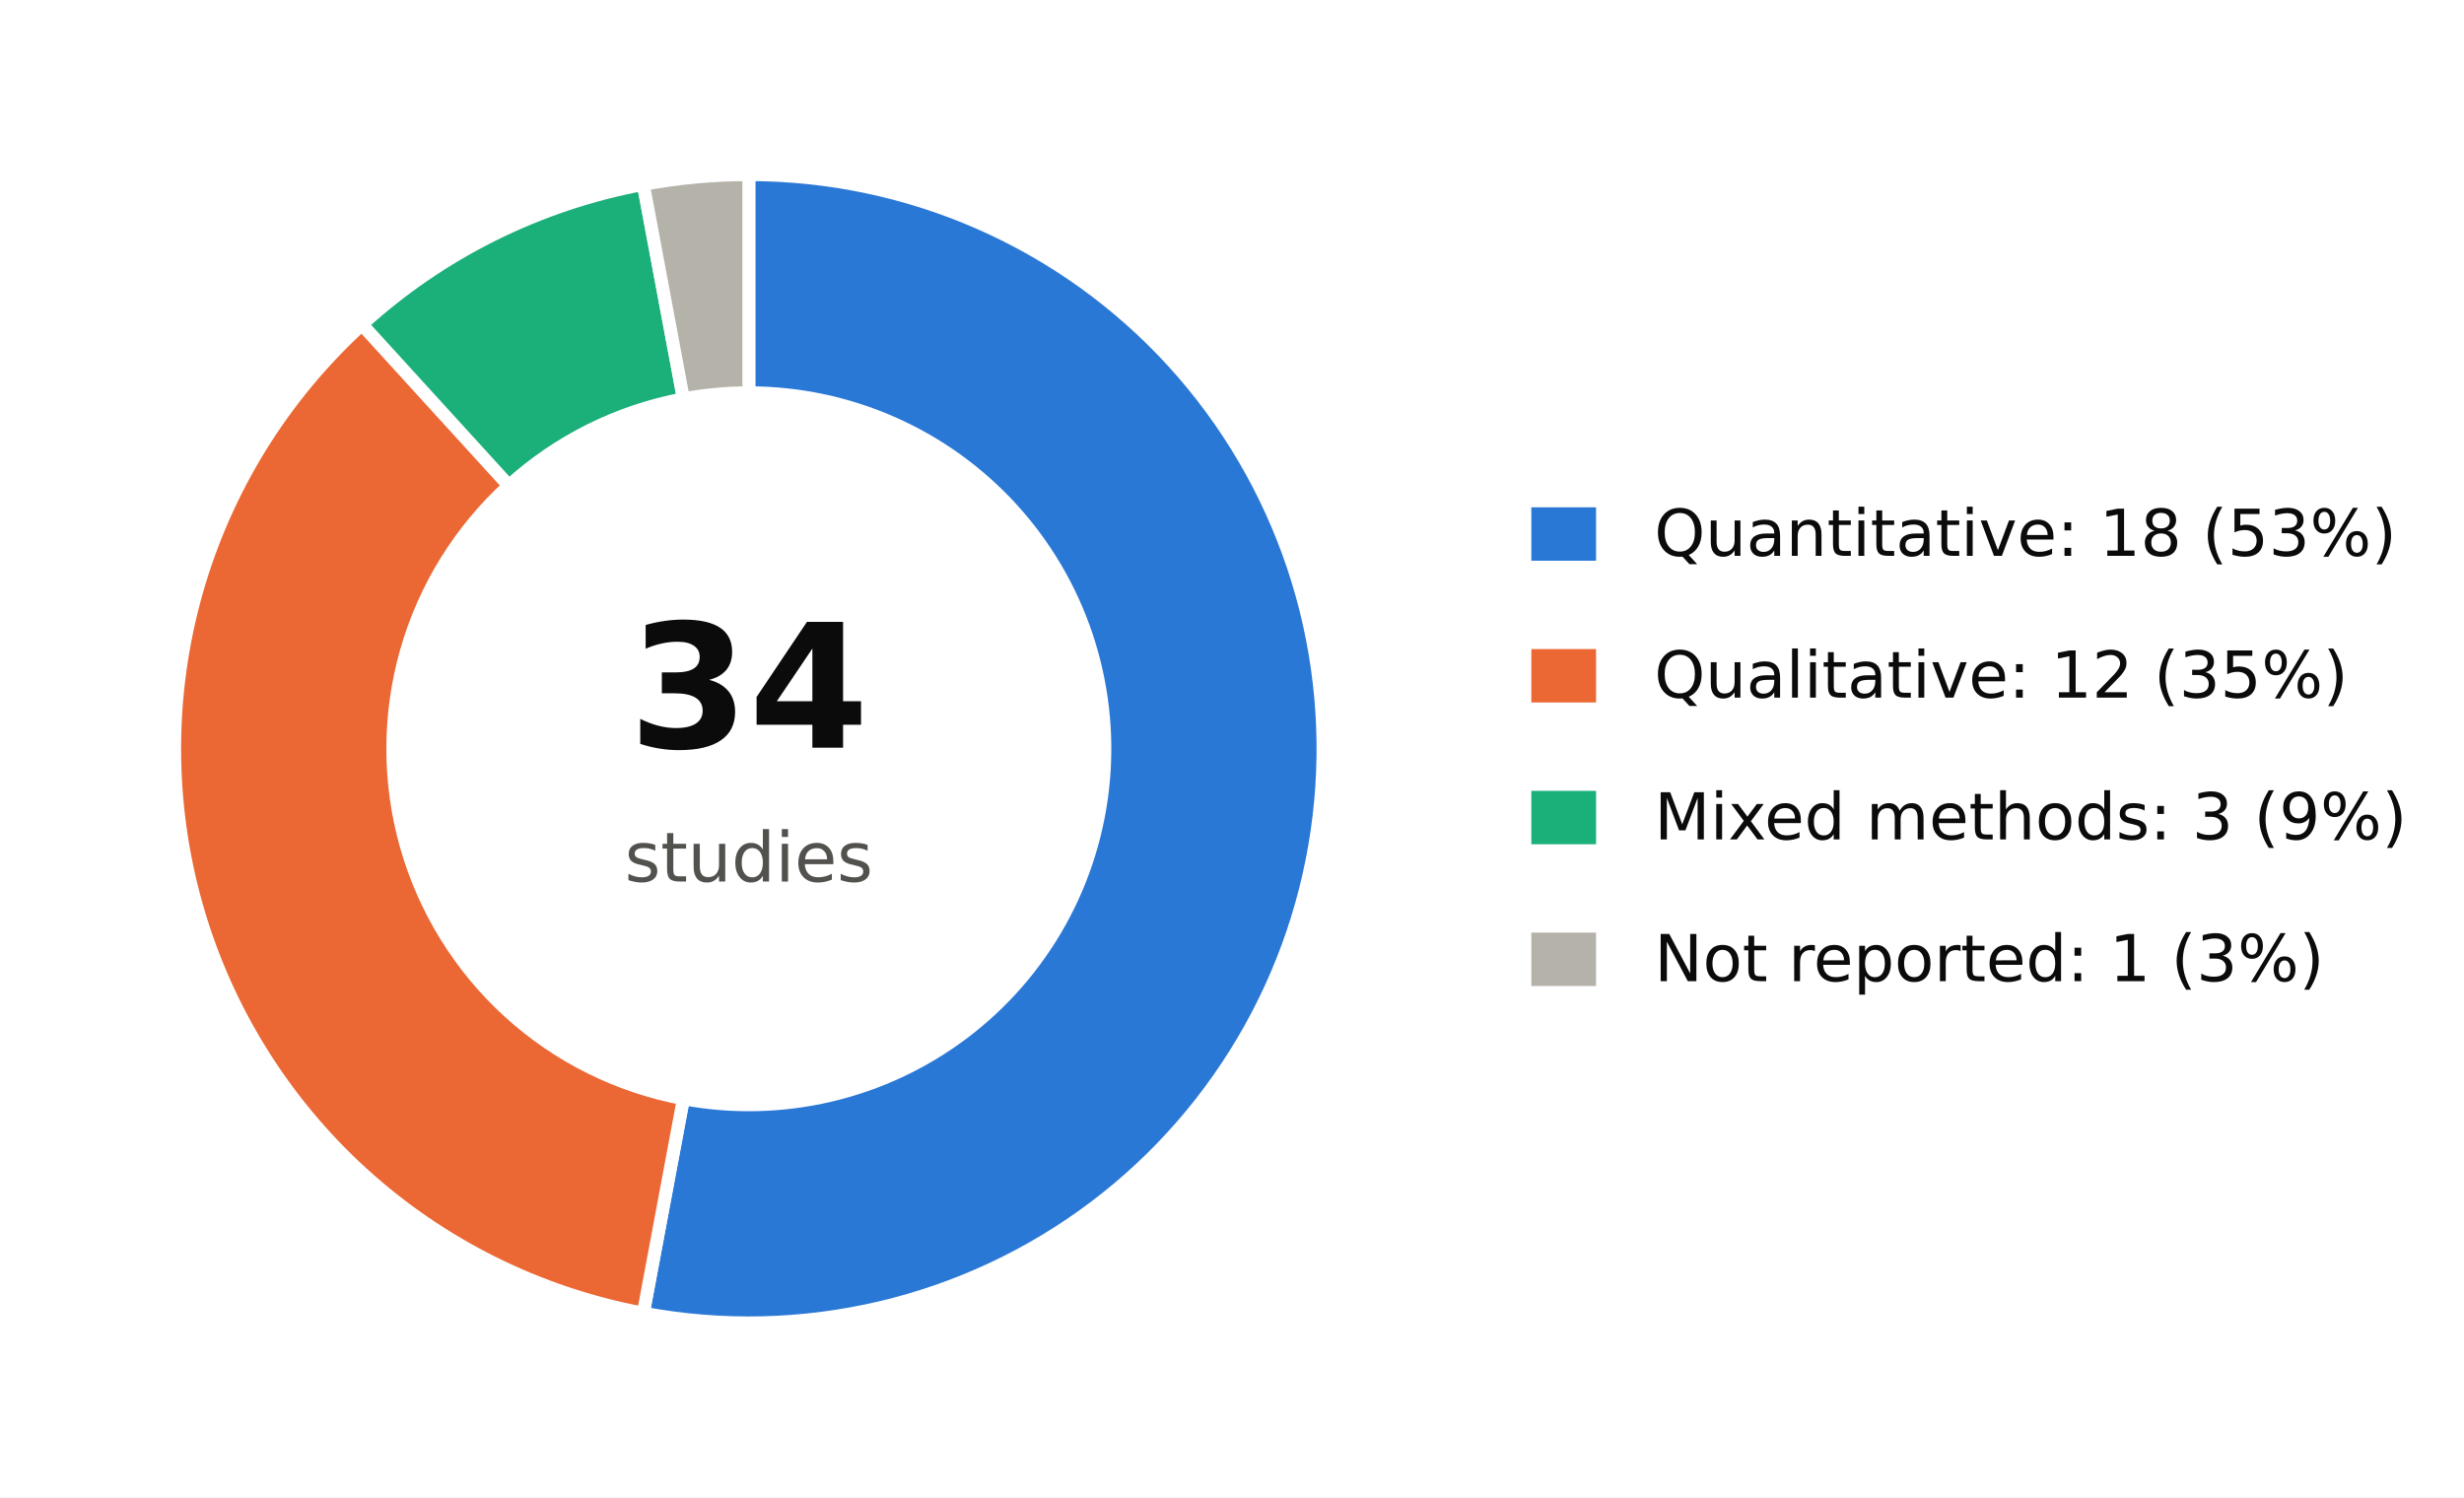
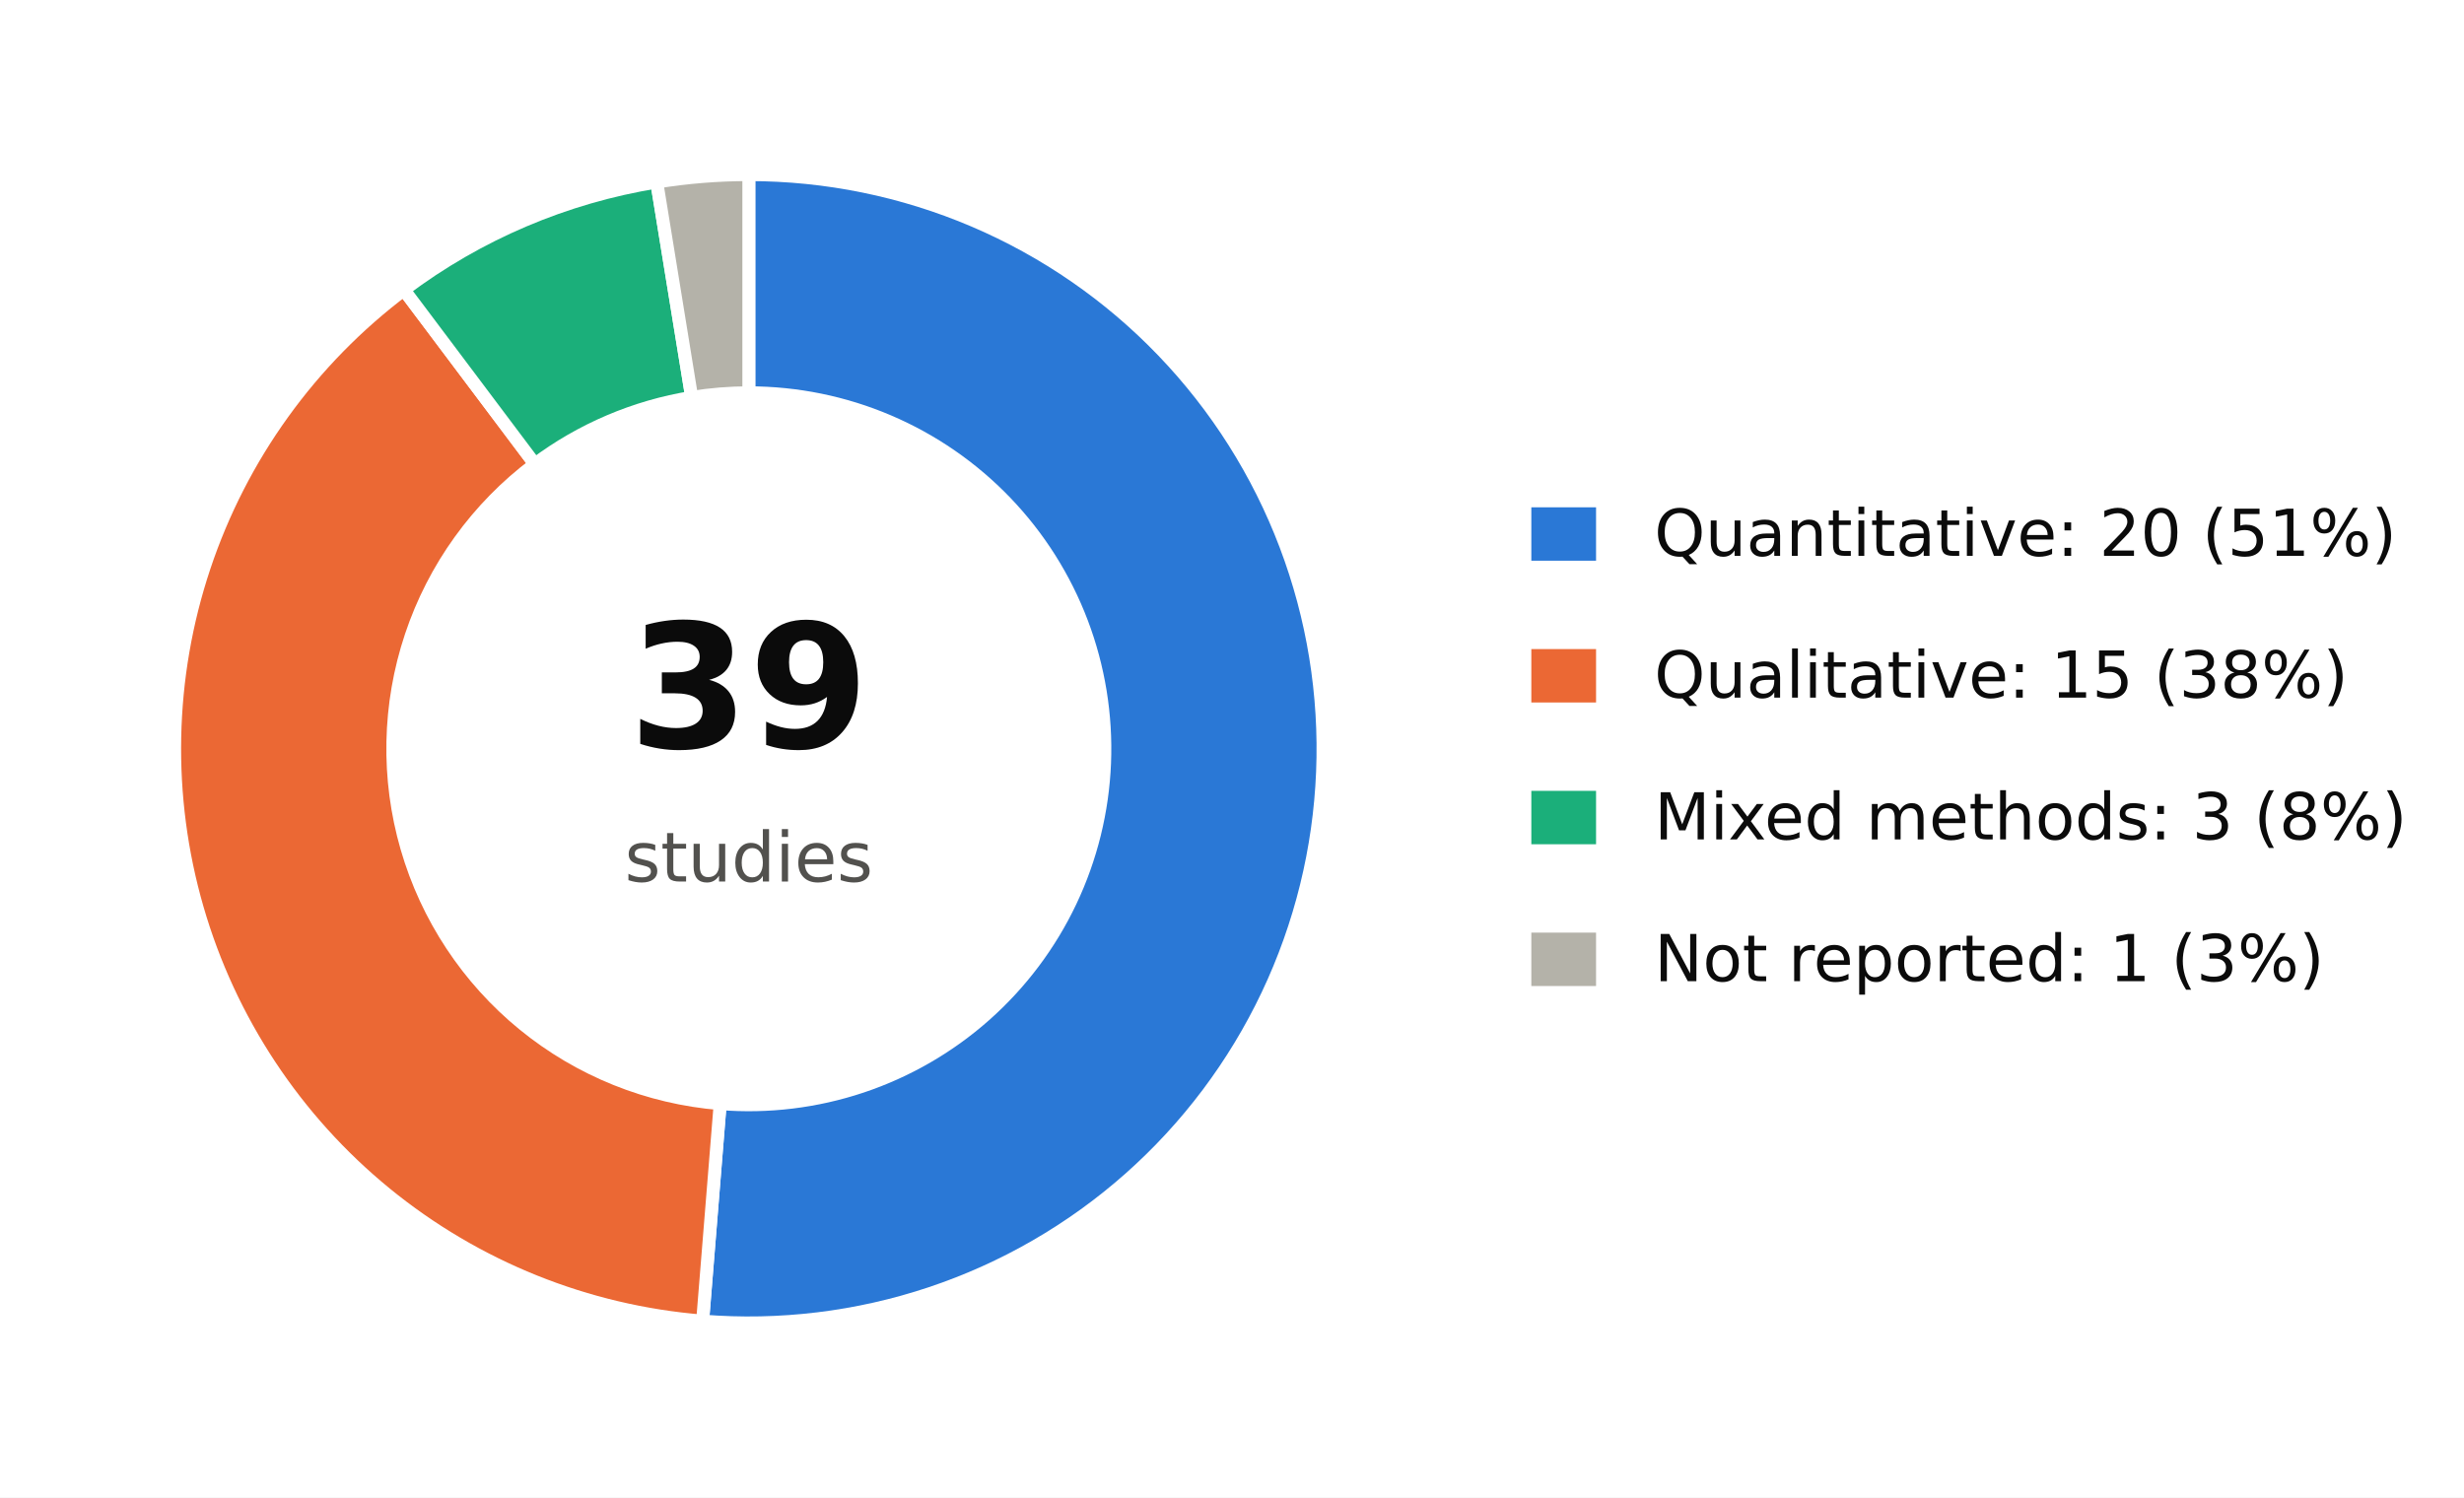
<svg xmlns="http://www.w3.org/2000/svg" xmlns:xlink="http://www.w3.org/1999/xlink" width="570.96pt" height="347.04pt" viewBox="0 0 570.96 347.04" version="1.1">
  <defs>
    <style type="text/css">*{stroke-linejoin: round; stroke-linecap: butt}</style>
  </defs>
  <g id="figure_1">
    <g id="patch_1">
      <path d="M 0 347.04  L 570.96 347.04  L 570.96 -0  L 0 -0  z " style="fill: #ffffff" />
    </g>
    <g id="axes_1">
      <g id="patch_2">
-         <path d="M 149.071 304.31  C 167.264 307.711 185.967 307.279 203.983 303.042  C 221.999 298.804 238.935 290.854 253.704 279.701  C 268.474 268.548 280.755 254.434 289.761 238.266  C 298.767 222.097 304.301 204.226 306.008 185.797  C 307.716 167.368 305.56 148.784 299.678 131.236  C 293.797 113.688 284.318 97.558 271.85 83.881  C 259.381 70.203 244.195 59.277 227.264 51.801  C 210.333 44.326 192.028 40.464 173.52 40.464  L 173.52 91.025  C 184.995 91.025 196.344 93.419 206.841 98.054  C 217.338 102.689 226.754 109.464 234.484 117.944  C 242.215 126.424 248.092 136.424 251.738 147.304  C 255.385 158.184 256.722 169.706 255.663 181.132  C 254.604 192.557 251.173 203.638 245.589 213.662  C 240.006 223.687 232.391 232.437 223.234 239.352  C 214.077 246.267 203.577 251.196 192.407 253.823  C 181.237 256.451 169.641 256.719 158.362 254.61  z " style="fill: #2a78d6; stroke: #ffffff; stroke-width: 3; stroke-linejoin: miter" />
+         <path d="M 162.813 306.145  C 180.679 307.587 198.653 305.404 215.655 299.728  C 232.656 294.053 248.336 284.999 261.752 273.114  C 275.169 261.228 286.046 246.753 293.73 230.56  C 301.413 214.367 305.746 196.787 306.468 178.878  C 307.19 160.968 304.285 143.097 297.93 126.338  C 291.574 109.579 281.897 94.276 269.48 81.349  C 257.064 68.422 242.163 58.137 225.674 51.111  C 209.184 44.086 191.444 40.464 173.52 40.464  L 173.52 91.025  C 184.633 91.025 195.632 93.271 205.855 97.627  C 216.079 101.982 225.317 108.359 233.015 116.374  C 240.713 124.388 246.713 133.876 250.654 144.267  C 254.595 154.658 256.395 165.738 255.948 176.842  C 255.5 187.945 252.814 198.845 248.05 208.885  C 243.286 218.925 236.542 227.899 228.224 235.268  C 219.906 242.637 210.184 248.25 199.643 251.769  C 189.103 255.288 177.959 256.641 166.882 255.747  z " style="fill: #2a78d6; stroke: #ffffff; stroke-width: 3; stroke-linejoin: miter" />
      </g>
      <g id="patch_3">
-         <path d="M 83.881 75.19  C 65.594 91.861 52.315 113.307 45.543 137.107  C 38.772 160.908 38.772 186.132 45.543 209.933  C 52.315 233.733 65.594 255.179 83.881 271.85  C 102.168 288.52 124.747 299.764 149.071 304.31  L 158.362 254.61  C 143.281 251.791 129.281 244.82 117.944 234.484  C 106.606 224.149 98.373 210.852 94.174 196.096  C 89.976 181.339 89.976 165.701 94.174 150.944  C 98.373 136.188 106.606 122.891 117.944 112.556  z " style="fill: #eb6834; stroke: #ffffff; stroke-width: 3; stroke-linejoin: miter" />
+         <path d="M 93.588 67.149  C 72.005 83.368 55.861 105.777 47.312 131.385  C 38.762 156.993 38.206 184.607 45.717 210.539  C 53.228 236.47 68.457 259.511 89.369 276.586  C 110.282 293.66 135.904 303.972 162.813 306.145  L 166.882 255.747  C 150.198 254.4 134.312 248.007 121.347 237.421  C 108.381 226.835 98.939 212.549 94.282 196.471  C 89.625 180.394 89.97 163.274 95.271 147.397  C 100.571 131.52 110.581 117.626 123.962 107.57  z " style="fill: #eb6834; stroke: #ffffff; stroke-width: 3; stroke-linejoin: miter" />
      </g>
      <g id="patch_4">
-         <path d="M 149.071 42.73  C 136.967 44.992 125.235 48.924 114.212 54.413  C 103.189 59.902 92.981 66.895 83.881 75.19  L 117.944 112.556  C 123.586 107.412 129.915 103.077 136.749 99.674  C 143.583 96.271 150.857 93.833 158.362 92.43  z " style="fill: #1baf7a; stroke: #ffffff; stroke-width: 3; stroke-linejoin: miter" />
+         <path d="M 152.176 42.187  C 141.584 43.908 131.239 46.905 121.366 51.111  C 111.494 55.317 102.167 60.703 93.588 67.149  L 123.962 107.57  C 129.281 103.573 135.064 100.234 141.185 97.627  C 147.306 95.019 153.72 93.161 160.287 92.094  z " style="fill: #1baf7a; stroke: #ffffff; stroke-width: 3; stroke-linejoin: miter" />
      </g>
      <g id="patch_5">
-         <path d="M 173.52 40.464  C 169.421 40.464 165.325 40.653 161.243 41.032  C 157.162 41.41 153.1 41.976 149.071 42.73  L 158.362 92.43  C 160.86 91.963 163.378 91.612 165.908 91.377  C 168.439 91.143 170.979 91.025 173.52 91.025  z " style="fill: #b4b2a9; stroke: #ffffff; stroke-width: 3; stroke-linejoin: miter" />
+         <path d="M 173.52 40.464  C 169.947 40.464 166.375 40.608 162.813 40.895  C 159.252 41.183 155.703 41.614 152.176 42.187  L 160.287 92.094  C 162.474 91.738 164.674 91.471 166.882 91.293  C 169.09 91.115 171.305 91.025 173.52 91.025  z " style="fill: #b4b2a9; stroke: #ffffff; stroke-width: 3; stroke-linejoin: miter" />
      </g>
      <g id="matplotlib.axis_1" />
      <g id="matplotlib.axis_2" />
      <g id="text_1">
        <g style="fill: #0b0b0b" transform="translate(145.6887 173.2661) scale(0.4 -0.4)">
          <defs>
            <path id="DejaVuSans-Bold-16" d="M 2981 2516  Q 3453 2394 3698 2092  Q 3944 1791 3944 1325  Q 3944 631 3412 270  Q 2881 -91 1863 -91  Q 1503 -91 1142 -33  Q 781 25 428 141  L 428 1069  Q 766 900 1098 814  Q 1431 728 1753 728  Q 2231 728 2486 893  Q 2741 1059 2741 1369  Q 2741 1688 2480 1852  Q 2219 2016 1709 2016  L 1228 2016  L 1228 2791  L 1734 2791  Q 2188 2791 2409 2933  Q 2631 3075 2631 3366  Q 2631 3634 2415 3781  Q 2200 3928 1806 3928  Q 1516 3928 1219 3862  Q 922 3797 628 3669  L 628 4550  Q 984 4650 1334 4700  Q 1684 4750 2022 4750  Q 2931 4750 3382 4451  Q 3834 4153 3834 3553  Q 3834 3144 3618 2883  Q 3403 2622 2981 2516  z " transform="scale(0.015625)" />
-             <path id="DejaVuSans-Bold-17" d="M 2356 3675  L 1038 1722  L 2356 1722  L 2356 3675  z M 2156 4666  L 3494 4666  L 3494 1722  L 4159 1722  L 4159 850  L 3494 850  L 3494 0  L 2356 0  L 2356 850  L 288 850  L 288 1881  L 2156 4666  z " transform="scale(0.015625)" />
+             <path id="DejaVuSans-Bold-1c" d="M 641 103  L 641 966  Q 928 831 1190 764  Q 1453 697 1709 697  Q 2247 697 2547 995  Q 2847 1294 2900 1881  Q 2688 1725 2447 1647  Q 2206 1569 1925 1569  Q 1209 1569 770 1986  Q 331 2403 331 3084  Q 331 3838 820 4291  Q 1309 4744 2131 4744  Q 3044 4744 3544 4128  Q 4044 3513 4044 2388  Q 4044 1231 3459 570  Q 2875 -91 1856 -91  Q 1528 -91 1228 -42  Q 928 6 641 103  z M 2125 2350  Q 2441 2350 2600 2554  Q 2759 2759 2759 3169  Q 2759 3575 2600 3781  Q 2441 3988 2125 3988  Q 1809 3988 1650 3781  Q 1491 3575 1491 3169  Q 1491 2759 1650 2554  Q 1809 2350 2125 2350  z " transform="scale(0.015625)" />
          </defs>
          <use xlink:href="#DejaVuSans-Bold-16" />
-           <use xlink:href="#DejaVuSans-Bold-17" transform="translate(69.57812 0)" />
+           <use xlink:href="#DejaVuSans-Bold-1c" transform="translate(69.57812 0)" />
        </g>
      </g>
      <g id="text_2">
        <g style="fill: #52514e" transform="translate(144.755 204.2881) scale(0.16 -0.16)">
          <defs>
            <path id="DejaVuSans-56" d="M 2834 3397  L 2834 2853  Q 2591 2978 2328 3040  Q 2066 3103 1784 3103  Q 1356 3103 1142 2972  Q 928 2841 928 2578  Q 928 2378 1081 2264  Q 1234 2150 1697 2047  L 1894 2003  Q 2506 1872 2764 1633  Q 3022 1394 3022 966  Q 3022 478 2636 193  Q 2250 -91 1575 -91  Q 1294 -91 989 -36  Q 684 19 347 128  L 347 722  Q 666 556 975 473  Q 1284 391 1588 391  Q 1994 391 2212 530  Q 2431 669 2431 922  Q 2431 1156 2273 1281  Q 2116 1406 1581 1522  L 1381 1569  Q 847 1681 609 1914  Q 372 2147 372 2553  Q 372 3047 722 3315  Q 1072 3584 1716 3584  Q 2034 3584 2315 3537  Q 2597 3491 2834 3397  z " transform="scale(0.015625)" />
            <path id="DejaVuSans-57" d="M 1172 4494  L 1172 3500  L 2356 3500  L 2356 3053  L 1172 3053  L 1172 1153  Q 1172 725 1289 603  Q 1406 481 1766 481  L 2356 481  L 2356 0  L 1766 0  Q 1100 0 847 248  Q 594 497 594 1153  L 594 3053  L 172 3053  L 172 3500  L 594 3500  L 594 4494  L 1172 4494  z " transform="scale(0.015625)" />
            <path id="DejaVuSans-58" d="M 544 1381  L 544 3500  L 1119 3500  L 1119 1403  Q 1119 906 1312 657  Q 1506 409 1894 409  Q 2359 409 2629 706  Q 2900 1003 2900 1516  L 2900 3500  L 3475 3500  L 3475 0  L 2900 0  L 2900 538  Q 2691 219 2414 64  Q 2138 -91 1772 -91  Q 1169 -91 856 284  Q 544 659 544 1381  z M 1991 3584  L 1991 3584  z " transform="scale(0.015625)" />
            <path id="DejaVuSans-47" d="M 2906 2969  L 2906 4863  L 3481 4863  L 3481 0  L 2906 0  L 2906 525  Q 2725 213 2448 61  Q 2172 -91 1784 -91  Q 1150 -91 751 415  Q 353 922 353 1747  Q 353 2572 751 3078  Q 1150 3584 1784 3584  Q 2172 3584 2448 3432  Q 2725 3281 2906 2969  z M 947 1747  Q 947 1113 1208 752  Q 1469 391 1925 391  Q 2381 391 2643 752  Q 2906 1113 2906 1747  Q 2906 2381 2643 2742  Q 2381 3103 1925 3103  Q 1469 3103 1208 2742  Q 947 2381 947 1747  z " transform="scale(0.015625)" />
            <path id="DejaVuSans-4c" d="M 603 3500  L 1178 3500  L 1178 0  L 603 0  L 603 3500  z M 603 4863  L 1178 4863  L 1178 4134  L 603 4134  L 603 4863  z " transform="scale(0.015625)" />
            <path id="DejaVuSans-48" d="M 3597 1894  L 3597 1613  L 953 1613  Q 991 1019 1311 708  Q 1631 397 2203 397  Q 2534 397 2845 478  Q 3156 559 3463 722  L 3463 178  Q 3153 47 2828 -22  Q 2503 -91 2169 -91  Q 1331 -91 842 396  Q 353 884 353 1716  Q 353 2575 817 3079  Q 1281 3584 2069 3584  Q 2775 3584 3186 3129  Q 3597 2675 3597 1894  z M 3022 2063  Q 3016 2534 2758 2815  Q 2500 3097 2075 3097  Q 1594 3097 1305 2825  Q 1016 2553 972 2059  L 3022 2063  z " transform="scale(0.015625)" />
          </defs>
          <use xlink:href="#DejaVuSans-56" />
          <use xlink:href="#DejaVuSans-57" transform="translate(52.09375 0)" />
          <use xlink:href="#DejaVuSans-58" transform="translate(91.29688 0)" />
          <use xlink:href="#DejaVuSans-47" transform="translate(154.6719 0)" />
          <use xlink:href="#DejaVuSans-4c" transform="translate(218.1562 0)" />
          <use xlink:href="#DejaVuSans-48" transform="translate(245.9375 0)" />
          <use xlink:href="#DejaVuSans-56" transform="translate(307.4688 0)" />
        </g>
      </g>
      <g id="legend_1">
        <g id="patch_6">
          <path d="M 353.34 131.438  L 371.34 131.438  L 371.34 116.063  L 353.34 116.063  z " style="fill: #2a78d6; stroke: #ffffff; stroke-width: 3; stroke-linejoin: miter" />
        </g>
        <g id="text_3">
          <g style="fill: #0b0b0b" transform="translate(383.34 128.813) scale(0.15 -0.15)">
            <defs>
              <path id="DejaVuSans-34" d="M 2522 4238  Q 1834 4238 1429 3725  Q 1025 3213 1025 2328  Q 1025 1447 1429 934  Q 1834 422 2522 422  Q 3209 422 3611 934  Q 4013 1447 4013 2328  Q 4013 3213 3611 3725  Q 3209 4238 2522 4238  z M 3406 84  L 4238 -825  L 3475 -825  L 2784 -78  Q 2681 -84 2626 -87  Q 2572 -91 2522 -91  Q 1538 -91 948 567  Q 359 1225 359 2328  Q 359 3434 948 4092  Q 1538 4750 2522 4750  Q 3503 4750 4090 4092  Q 4678 3434 4678 2328  Q 4678 1516 4351 937  Q 4025 359 3406 84  z " transform="scale(0.015625)" />
              <path id="DejaVuSans-44" d="M 2194 1759  Q 1497 1759 1228 1600  Q 959 1441 959 1056  Q 959 750 1161 570  Q 1363 391 1709 391  Q 2188 391 2477 730  Q 2766 1069 2766 1631  L 2766 1759  L 2194 1759  z M 3341 1997  L 3341 0  L 2766 0  L 2766 531  Q 2569 213 2275 61  Q 1981 -91 1556 -91  Q 1019 -91 701 211  Q 384 513 384 1019  Q 384 1609 779 1909  Q 1175 2209 1959 2209  L 2766 2209  L 2766 2266  Q 2766 2663 2505 2880  Q 2244 3097 1772 3097  Q 1472 3097 1187 3025  Q 903 2953 641 2809  L 641 3341  Q 956 3463 1253 3523  Q 1550 3584 1831 3584  Q 2591 3584 2966 3190  Q 3341 2797 3341 1997  z " transform="scale(0.015625)" />
              <path id="DejaVuSans-51" d="M 3513 2113  L 3513 0  L 2938 0  L 2938 2094  Q 2938 2591 2744 2837  Q 2550 3084 2163 3084  Q 1697 3084 1428 2787  Q 1159 2491 1159 1978  L 1159 0  L 581 0  L 581 3500  L 1159 3500  L 1159 2956  Q 1366 3272 1645 3428  Q 1925 3584 2291 3584  Q 2894 3584 3203 3211  Q 3513 2838 3513 2113  z " transform="scale(0.015625)" />
              <path id="DejaVuSans-59" d="M 191 3500  L 800 3500  L 1894 563  L 2988 3500  L 3597 3500  L 2284 0  L 1503 0  L 191 3500  z " transform="scale(0.015625)" />
              <path id="DejaVuSans-1d" d="M 750 794  L 1409 794  L 1409 0  L 750 0  L 750 794  z M 750 3309  L 1409 3309  L 1409 2516  L 750 2516  L 750 3309  z " transform="scale(0.015625)" />
              <path id="DejaVuSans-3" transform="scale(0.015625)" />
-               <path id="DejaVuSans-14" d="M 794 531  L 1825 531  L 1825 4091  L 703 3866  L 703 4441  L 1819 4666  L 2450 4666  L 2450 531  L 3481 531  L 3481 0  L 794 0  L 794 531  z " transform="scale(0.015625)" />
-               <path id="DejaVuSans-1b" d="M 2034 2216  Q 1584 2216 1326 1975  Q 1069 1734 1069 1313  Q 1069 891 1326 650  Q 1584 409 2034 409  Q 2484 409 2743 651  Q 3003 894 3003 1313  Q 3003 1734 2745 1975  Q 2488 2216 2034 2216  z M 1403 2484  Q 997 2584 770 2862  Q 544 3141 544 3541  Q 544 4100 942 4425  Q 1341 4750 2034 4750  Q 2731 4750 3128 4425  Q 3525 4100 3525 3541  Q 3525 3141 3298 2862  Q 3072 2584 2669 2484  Q 3125 2378 3379 2068  Q 3634 1759 3634 1313  Q 3634 634 3220 271  Q 2806 -91 2034 -91  Q 1263 -91 848 271  Q 434 634 434 1313  Q 434 1759 690 2068  Q 947 2378 1403 2484  z M 1172 3481  Q 1172 3119 1398 2916  Q 1625 2713 2034 2713  Q 2441 2713 2670 2916  Q 2900 3119 2900 3481  Q 2900 3844 2670 4047  Q 2441 4250 2034 4250  Q 1625 4250 1398 4047  Q 1172 3844 1172 3481  z " transform="scale(0.015625)" />
+               <path id="DejaVuSans-15" d="M 1228 531  L 3431 531  L 3431 0  L 469 0  L 469 531  Q 828 903 1448 1529  Q 2069 2156 2228 2338  Q 2531 2678 2651 2914  Q 2772 3150 2772 3378  Q 2772 3750 2511 3984  Q 2250 4219 1831 4219  Q 1534 4219 1204 4116  Q 875 4013 500 3803  L 500 4441  Q 881 4594 1212 4672  Q 1544 4750 1819 4750  Q 2544 4750 2975 4387  Q 3406 4025 3406 3419  Q 3406 3131 3298 2873  Q 3191 2616 2906 2266  Q 2828 2175 2409 1742  Q 1991 1309 1228 531  z " transform="scale(0.015625)" />
+               <path id="DejaVuSans-13" d="M 2034 4250  Q 1547 4250 1301 3770  Q 1056 3291 1056 2328  Q 1056 1369 1301 889  Q 1547 409 2034 409  Q 2525 409 2770 889  Q 3016 1369 3016 2328  Q 3016 3291 2770 3770  Q 2525 4250 2034 4250  z M 2034 4750  Q 2819 4750 3233 4129  Q 3647 3509 3647 2328  Q 3647 1150 3233 529  Q 2819 -91 2034 -91  Q 1250 -91 836 529  Q 422 1150 422 2328  Q 422 3509 836 4129  Q 1250 4750 2034 4750  z " transform="scale(0.015625)" />
              <path id="DejaVuSans-b" d="M 1984 4856  Q 1566 4138 1362 3434  Q 1159 2731 1159 2009  Q 1159 1288 1364 580  Q 1569 -128 1984 -844  L 1484 -844  Q 1016 -109 783 600  Q 550 1309 550 2009  Q 550 2706 781 3412  Q 1013 4119 1484 4856  L 1984 4856  z " transform="scale(0.015625)" />
              <path id="DejaVuSans-18" d="M 691 4666  L 3169 4666  L 3169 4134  L 1269 4134  L 1269 2991  Q 1406 3038 1543 3061  Q 1681 3084 1819 3084  Q 2600 3084 3056 2656  Q 3513 2228 3513 1497  Q 3513 744 3044 326  Q 2575 -91 1722 -91  Q 1428 -91 1123 -41  Q 819 9 494 109  L 494 744  Q 775 591 1075 516  Q 1375 441 1709 441  Q 2250 441 2565 725  Q 2881 1009 2881 1497  Q 2881 1984 2565 2268  Q 2250 2553 1709 2553  Q 1456 2553 1204 2497  Q 953 2441 691 2322  L 691 4666  z " transform="scale(0.015625)" />
-               <path id="DejaVuSans-16" d="M 2597 2516  Q 3050 2419 3304 2112  Q 3559 1806 3559 1356  Q 3559 666 3084 287  Q 2609 -91 1734 -91  Q 1441 -91 1130 -33  Q 819 25 488 141  L 488 750  Q 750 597 1062 519  Q 1375 441 1716 441  Q 2309 441 2620 675  Q 2931 909 2931 1356  Q 2931 1769 2642 2001  Q 2353 2234 1838 2234  L 1294 2234  L 1294 2753  L 1863 2753  Q 2328 2753 2575 2939  Q 2822 3125 2822 3475  Q 2822 3834 2567 4026  Q 2313 4219 1838 4219  Q 1578 4219 1281 4162  Q 984 4106 628 3988  L 628 4550  Q 988 4650 1302 4700  Q 1616 4750 1894 4750  Q 2613 4750 3031 4423  Q 3450 4097 3450 3541  Q 3450 3153 3228 2886  Q 3006 2619 2597 2516  z " transform="scale(0.015625)" />
+               <path id="DejaVuSans-14" d="M 794 531  L 1825 531  L 1825 4091  L 703 3866  L 703 4441  L 1819 4666  L 2450 4666  L 2450 531  L 3481 531  L 3481 0  L 794 0  L 794 531  z " transform="scale(0.015625)" />
              <path id="DejaVuSans-8" d="M 4653 2053  Q 4381 2053 4226 1822  Q 4072 1591 4072 1178  Q 4072 772 4226 539  Q 4381 306 4653 306  Q 4919 306 5073 539  Q 5228 772 5228 1178  Q 5228 1588 5073 1820  Q 4919 2053 4653 2053  z M 4653 2450  Q 5147 2450 5437 2106  Q 5728 1763 5728 1178  Q 5728 594 5436 251  Q 5144 -91 4653 -91  Q 4153 -91 3862 251  Q 3572 594 3572 1178  Q 3572 1766 3864 2108  Q 4156 2450 4653 2450  z M 1428 4353  Q 1159 4353 1004 4120  Q 850 3888 850 3481  Q 850 3069 1003 2837  Q 1156 2606 1428 2606  Q 1700 2606 1854 2837  Q 2009 3069 2009 3481  Q 2009 3884 1853 4118  Q 1697 4353 1428 4353  z M 4250 4750  L 4750 4750  L 1831 -91  L 1331 -91  L 4250 4750  z M 1428 4750  Q 1922 4750 2215 4408  Q 2509 4066 2509 3481  Q 2509 2891 2217 2550  Q 1925 2209 1428 2209  Q 931 2209 642 2551  Q 353 2894 353 3481  Q 353 4063 643 4406  Q 934 4750 1428 4750  z " transform="scale(0.015625)" />
              <path id="DejaVuSans-c" d="M 513 4856  L 1013 4856  Q 1481 4119 1714 3412  Q 1947 2706 1947 2009  Q 1947 1309 1714 600  Q 1481 -109 1013 -844  L 513 -844  Q 928 -128 1133 580  Q 1338 1288 1338 2009  Q 1338 2731 1133 3434  Q 928 4138 513 4856  z " transform="scale(0.015625)" />
            </defs>
            <use xlink:href="#DejaVuSans-34" />
            <use xlink:href="#DejaVuSans-58" transform="translate(78.71875 0)" />
            <use xlink:href="#DejaVuSans-44" transform="translate(142.0938 0)" />
            <use xlink:href="#DejaVuSans-51" transform="translate(203.375 0)" />
            <use xlink:href="#DejaVuSans-57" transform="translate(266.75 0)" />
            <use xlink:href="#DejaVuSans-4c" transform="translate(305.9531 0)" />
            <use xlink:href="#DejaVuSans-57" transform="translate(333.7344 0)" />
            <use xlink:href="#DejaVuSans-44" transform="translate(372.9375 0)" />
            <use xlink:href="#DejaVuSans-57" transform="translate(434.2188 0)" />
            <use xlink:href="#DejaVuSans-4c" transform="translate(473.4219 0)" />
            <use xlink:href="#DejaVuSans-59" transform="translate(501.2031 0)" />
            <use xlink:href="#DejaVuSans-48" transform="translate(560.3906 0)" />
            <use xlink:href="#DejaVuSans-1d" transform="translate(621.9219 0)" />
            <use xlink:href="#DejaVuSans-3" transform="translate(655.6094 0)" />
-             <use xlink:href="#DejaVuSans-14" transform="translate(687.3906 0)" />
-             <use xlink:href="#DejaVuSans-1b" transform="translate(751.0156 0)" />
+             <use xlink:href="#DejaVuSans-15" transform="translate(687.3906 0)" />
+             <use xlink:href="#DejaVuSans-13" transform="translate(751.0156 0)" />
            <use xlink:href="#DejaVuSans-3" transform="translate(814.6406 0)" />
            <use xlink:href="#DejaVuSans-b" transform="translate(846.4219 0)" />
            <use xlink:href="#DejaVuSans-18" transform="translate(885.4375 0)" />
-             <use xlink:href="#DejaVuSans-16" transform="translate(949.0625 0)" />
+             <use xlink:href="#DejaVuSans-14" transform="translate(949.0625 0)" />
            <use xlink:href="#DejaVuSans-8" transform="translate(1012.688 0)" />
            <use xlink:href="#DejaVuSans-c" transform="translate(1107.703 0)" />
          </g>
        </g>
        <g id="patch_7">
          <path d="M 353.34 164.291  L 371.34 164.291  L 371.34 148.916  L 353.34 148.916  z " style="fill: #eb6834; stroke: #ffffff; stroke-width: 3; stroke-linejoin: miter" />
        </g>
        <g id="text_4">
          <g style="fill: #0b0b0b" transform="translate(383.34 161.6665) scale(0.15 -0.15)">
            <defs>
              <path id="DejaVuSans-4f" d="M 603 4863  L 1178 4863  L 1178 0  L 603 0  L 603 4863  z " transform="scale(0.015625)" />
-               <path id="DejaVuSans-15" d="M 1228 531  L 3431 531  L 3431 0  L 469 0  L 469 531  Q 828 903 1448 1529  Q 2069 2156 2228 2338  Q 2531 2678 2651 2914  Q 2772 3150 2772 3378  Q 2772 3750 2511 3984  Q 2250 4219 1831 4219  Q 1534 4219 1204 4116  Q 875 4013 500 3803  L 500 4441  Q 881 4594 1212 4672  Q 1544 4750 1819 4750  Q 2544 4750 2975 4387  Q 3406 4025 3406 3419  Q 3406 3131 3298 2873  Q 3191 2616 2906 2266  Q 2828 2175 2409 1742  Q 1991 1309 1228 531  z " transform="scale(0.015625)" />
+               <path id="DejaVuSans-16" d="M 2597 2516  Q 3050 2419 3304 2112  Q 3559 1806 3559 1356  Q 3559 666 3084 287  Q 2609 -91 1734 -91  Q 1441 -91 1130 -33  Q 819 25 488 141  L 488 750  Q 750 597 1062 519  Q 1375 441 1716 441  Q 2309 441 2620 675  Q 2931 909 2931 1356  Q 2931 1769 2642 2001  Q 2353 2234 1838 2234  L 1294 2234  L 1294 2753  L 1863 2753  Q 2328 2753 2575 2939  Q 2822 3125 2822 3475  Q 2822 3834 2567 4026  Q 2313 4219 1838 4219  Q 1578 4219 1281 4162  Q 984 4106 628 3988  L 628 4550  Q 988 4650 1302 4700  Q 1616 4750 1894 4750  Q 2613 4750 3031 4423  Q 3450 4097 3450 3541  Q 3450 3153 3228 2886  Q 3006 2619 2597 2516  z " transform="scale(0.015625)" />
+               <path id="DejaVuSans-1b" d="M 2034 2216  Q 1584 2216 1326 1975  Q 1069 1734 1069 1313  Q 1069 891 1326 650  Q 1584 409 2034 409  Q 2484 409 2743 651  Q 3003 894 3003 1313  Q 3003 1734 2745 1975  Q 2488 2216 2034 2216  z M 1403 2484  Q 997 2584 770 2862  Q 544 3141 544 3541  Q 544 4100 942 4425  Q 1341 4750 2034 4750  Q 2731 4750 3128 4425  Q 3525 4100 3525 3541  Q 3525 3141 3298 2862  Q 3072 2584 2669 2484  Q 3125 2378 3379 2068  Q 3634 1759 3634 1313  Q 3634 634 3220 271  Q 2806 -91 2034 -91  Q 1263 -91 848 271  Q 434 634 434 1313  Q 434 1759 690 2068  Q 947 2378 1403 2484  z M 1172 3481  Q 1172 3119 1398 2916  Q 1625 2713 2034 2713  Q 2441 2713 2670 2916  Q 2900 3119 2900 3481  Q 2900 3844 2670 4047  Q 2441 4250 2034 4250  Q 1625 4250 1398 4047  Q 1172 3844 1172 3481  z " transform="scale(0.015625)" />
            </defs>
            <use xlink:href="#DejaVuSans-34" />
            <use xlink:href="#DejaVuSans-58" transform="translate(78.71875 0)" />
            <use xlink:href="#DejaVuSans-44" transform="translate(142.0938 0)" />
            <use xlink:href="#DejaVuSans-4f" transform="translate(203.375 0)" />
            <use xlink:href="#DejaVuSans-4c" transform="translate(231.1562 0)" />
            <use xlink:href="#DejaVuSans-57" transform="translate(258.9375 0)" />
            <use xlink:href="#DejaVuSans-44" transform="translate(298.1406 0)" />
            <use xlink:href="#DejaVuSans-57" transform="translate(359.4219 0)" />
            <use xlink:href="#DejaVuSans-4c" transform="translate(398.625 0)" />
            <use xlink:href="#DejaVuSans-59" transform="translate(426.4062 0)" />
            <use xlink:href="#DejaVuSans-48" transform="translate(485.5938 0)" />
            <use xlink:href="#DejaVuSans-1d" transform="translate(547.125 0)" />
            <use xlink:href="#DejaVuSans-3" transform="translate(580.8125 0)" />
            <use xlink:href="#DejaVuSans-14" transform="translate(612.5938 0)" />
-             <use xlink:href="#DejaVuSans-15" transform="translate(676.2188 0)" />
+             <use xlink:href="#DejaVuSans-18" transform="translate(676.2188 0)" />
            <use xlink:href="#DejaVuSans-3" transform="translate(739.8438 0)" />
            <use xlink:href="#DejaVuSans-b" transform="translate(771.625 0)" />
            <use xlink:href="#DejaVuSans-16" transform="translate(810.6406 0)" />
-             <use xlink:href="#DejaVuSans-18" transform="translate(874.2656 0)" />
+             <use xlink:href="#DejaVuSans-1b" transform="translate(874.2656 0)" />
            <use xlink:href="#DejaVuSans-8" transform="translate(937.8906 0)" />
            <use xlink:href="#DejaVuSans-c" transform="translate(1032.906 0)" />
          </g>
        </g>
        <g id="patch_8">
          <path d="M 353.34 197.145  L 371.34 197.145  L 371.34 181.77  L 353.34 181.77  z " style="fill: #1baf7a; stroke: #ffffff; stroke-width: 3; stroke-linejoin: miter" />
        </g>
        <g id="text_5">
          <g style="fill: #0b0b0b" transform="translate(383.34 194.52) scale(0.15 -0.15)">
            <defs>
              <path id="DejaVuSans-30" d="M 628 4666  L 1569 4666  L 2759 1491  L 3956 4666  L 4897 4666  L 4897 0  L 4281 0  L 4281 4097  L 3078 897  L 2444 897  L 1241 4097  L 1241 0  L 628 0  L 628 4666  z " transform="scale(0.015625)" />
              <path id="DejaVuSans-5b" d="M 3513 3500  L 2247 1797  L 3578 0  L 2900 0  L 1881 1375  L 863 0  L 184 0  L 1544 1831  L 300 3500  L 978 3500  L 1906 2253  L 2834 3500  L 3513 3500  z " transform="scale(0.015625)" />
              <path id="DejaVuSans-50" d="M 3328 2828  Q 3544 3216 3844 3400  Q 4144 3584 4550 3584  Q 5097 3584 5394 3201  Q 5691 2819 5691 2113  L 5691 0  L 5113 0  L 5113 2094  Q 5113 2597 4934 2840  Q 4756 3084 4391 3084  Q 3944 3084 3684 2787  Q 3425 2491 3425 1978  L 3425 0  L 2847 0  L 2847 2094  Q 2847 2600 2669 2842  Q 2491 3084 2119 3084  Q 1678 3084 1418 2786  Q 1159 2488 1159 1978  L 1159 0  L 581 0  L 581 3500  L 1159 3500  L 1159 2956  Q 1356 3278 1631 3431  Q 1906 3584 2284 3584  Q 2666 3584 2933 3390  Q 3200 3197 3328 2828  z " transform="scale(0.015625)" />
              <path id="DejaVuSans-4b" d="M 3513 2113  L 3513 0  L 2938 0  L 2938 2094  Q 2938 2591 2744 2837  Q 2550 3084 2163 3084  Q 1697 3084 1428 2787  Q 1159 2491 1159 1978  L 1159 0  L 581 0  L 581 4863  L 1159 4863  L 1159 2956  Q 1366 3272 1645 3428  Q 1925 3584 2291 3584  Q 2894 3584 3203 3211  Q 3513 2838 3513 2113  z " transform="scale(0.015625)" />
              <path id="DejaVuSans-52" d="M 1959 3097  Q 1497 3097 1228 2736  Q 959 2375 959 1747  Q 959 1119 1226 758  Q 1494 397 1959 397  Q 2419 397 2687 759  Q 2956 1122 2956 1747  Q 2956 2369 2687 2733  Q 2419 3097 1959 3097  z M 1959 3584  Q 2709 3584 3137 3096  Q 3566 2609 3566 1747  Q 3566 888 3137 398  Q 2709 -91 1959 -91  Q 1206 -91 779 398  Q 353 888 353 1747  Q 353 2609 779 3096  Q 1206 3584 1959 3584  z " transform="scale(0.015625)" />
-               <path id="DejaVuSans-1c" d="M 703 97  L 703 672  Q 941 559 1184 500  Q 1428 441 1663 441  Q 2288 441 2617 861  Q 2947 1281 2994 2138  Q 2813 1869 2534 1725  Q 2256 1581 1919 1581  Q 1219 1581 811 2004  Q 403 2428 403 3163  Q 403 3881 828 4315  Q 1253 4750 1959 4750  Q 2769 4750 3195 4129  Q 3622 3509 3622 2328  Q 3622 1225 3098 567  Q 2575 -91 1691 -91  Q 1453 -91 1209 -44  Q 966 3 703 97  z M 1959 2075  Q 2384 2075 2632 2365  Q 2881 2656 2881 3163  Q 2881 3666 2632 3958  Q 2384 4250 1959 4250  Q 1534 4250 1286 3958  Q 1038 3666 1038 3163  Q 1038 2656 1286 2365  Q 1534 2075 1959 2075  z " transform="scale(0.015625)" />
            </defs>
            <use xlink:href="#DejaVuSans-30" />
            <use xlink:href="#DejaVuSans-4c" transform="translate(86.28125 0)" />
            <use xlink:href="#DejaVuSans-5b" transform="translate(114.0625 0)" />
            <use xlink:href="#DejaVuSans-48" transform="translate(170.1719 0)" />
            <use xlink:href="#DejaVuSans-47" transform="translate(231.7031 0)" />
            <use xlink:href="#DejaVuSans-3" transform="translate(295.1875 0)" />
            <use xlink:href="#DejaVuSans-50" transform="translate(326.9688 0)" />
            <use xlink:href="#DejaVuSans-48" transform="translate(424.375 0)" />
            <use xlink:href="#DejaVuSans-57" transform="translate(485.9062 0)" />
            <use xlink:href="#DejaVuSans-4b" transform="translate(525.1094 0)" />
            <use xlink:href="#DejaVuSans-52" transform="translate(588.4844 0)" />
            <use xlink:href="#DejaVuSans-47" transform="translate(649.6719 0)" />
            <use xlink:href="#DejaVuSans-56" transform="translate(713.1562 0)" />
            <use xlink:href="#DejaVuSans-1d" transform="translate(765.25 0)" />
            <use xlink:href="#DejaVuSans-3" transform="translate(798.9375 0)" />
            <use xlink:href="#DejaVuSans-16" transform="translate(830.7188 0)" />
            <use xlink:href="#DejaVuSans-3" transform="translate(894.3438 0)" />
            <use xlink:href="#DejaVuSans-b" transform="translate(926.125 0)" />
-             <use xlink:href="#DejaVuSans-1c" transform="translate(965.1406 0)" />
+             <use xlink:href="#DejaVuSans-1b" transform="translate(965.1406 0)" />
            <use xlink:href="#DejaVuSans-8" transform="translate(1028.766 0)" />
            <use xlink:href="#DejaVuSans-c" transform="translate(1123.781 0)" />
          </g>
        </g>
        <g id="patch_9">
          <path d="M 353.34 229.999  L 371.34 229.999  L 371.34 214.624  L 353.34 214.624  z " style="fill: #b4b2a9; stroke: #ffffff; stroke-width: 3; stroke-linejoin: miter" />
        </g>
        <g id="text_6">
          <g style="fill: #0b0b0b" transform="translate(383.34 227.3735) scale(0.15 -0.15)">
            <defs>
              <path id="DejaVuSans-31" d="M 628 4666  L 1478 4666  L 3547 763  L 3547 4666  L 4159 4666  L 4159 0  L 3309 0  L 1241 3903  L 1241 0  L 628 0  L 628 4666  z " transform="scale(0.015625)" />
              <path id="DejaVuSans-55" d="M 2631 2963  Q 2534 3019 2420 3045  Q 2306 3072 2169 3072  Q 1681 3072 1420 2755  Q 1159 2438 1159 1844  L 1159 0  L 581 0  L 581 3500  L 1159 3500  L 1159 2956  Q 1341 3275 1631 3429  Q 1922 3584 2338 3584  Q 2397 3584 2469 3576  Q 2541 3569 2628 3553  L 2631 2963  z " transform="scale(0.015625)" />
              <path id="DejaVuSans-53" d="M 1159 525  L 1159 -1331  L 581 -1331  L 581 3500  L 1159 3500  L 1159 2969  Q 1341 3281 1617 3432  Q 1894 3584 2278 3584  Q 2916 3584 3314 3078  Q 3713 2572 3713 1747  Q 3713 922 3314 415  Q 2916 -91 2278 -91  Q 1894 -91 1617 61  Q 1341 213 1159 525  z M 3116 1747  Q 3116 2381 2855 2742  Q 2594 3103 2138 3103  Q 1681 3103 1420 2742  Q 1159 2381 1159 1747  Q 1159 1113 1420 752  Q 1681 391 2138 391  Q 2594 391 2855 752  Q 3116 1113 3116 1747  z " transform="scale(0.015625)" />
            </defs>
            <use xlink:href="#DejaVuSans-31" />
            <use xlink:href="#DejaVuSans-52" transform="translate(74.8125 0)" />
            <use xlink:href="#DejaVuSans-57" transform="translate(136 0)" />
            <use xlink:href="#DejaVuSans-3" transform="translate(175.2031 0)" />
            <use xlink:href="#DejaVuSans-55" transform="translate(206.9844 0)" />
            <use xlink:href="#DejaVuSans-48" transform="translate(245.8906 0)" />
            <use xlink:href="#DejaVuSans-53" transform="translate(307.4219 0)" />
            <use xlink:href="#DejaVuSans-52" transform="translate(370.9062 0)" />
            <use xlink:href="#DejaVuSans-55" transform="translate(432.0938 0)" />
            <use xlink:href="#DejaVuSans-57" transform="translate(473.2031 0)" />
            <use xlink:href="#DejaVuSans-48" transform="translate(512.4062 0)" />
            <use xlink:href="#DejaVuSans-47" transform="translate(573.9375 0)" />
            <use xlink:href="#DejaVuSans-1d" transform="translate(637.4219 0)" />
            <use xlink:href="#DejaVuSans-3" transform="translate(671.1094 0)" />
            <use xlink:href="#DejaVuSans-14" transform="translate(702.8906 0)" />
            <use xlink:href="#DejaVuSans-3" transform="translate(766.5156 0)" />
            <use xlink:href="#DejaVuSans-b" transform="translate(798.2969 0)" />
            <use xlink:href="#DejaVuSans-16" transform="translate(837.3125 0)" />
            <use xlink:href="#DejaVuSans-8" transform="translate(900.9375 0)" />
            <use xlink:href="#DejaVuSans-c" transform="translate(995.9531 0)" />
          </g>
        </g>
      </g>
    </g>
  </g>
</svg>
